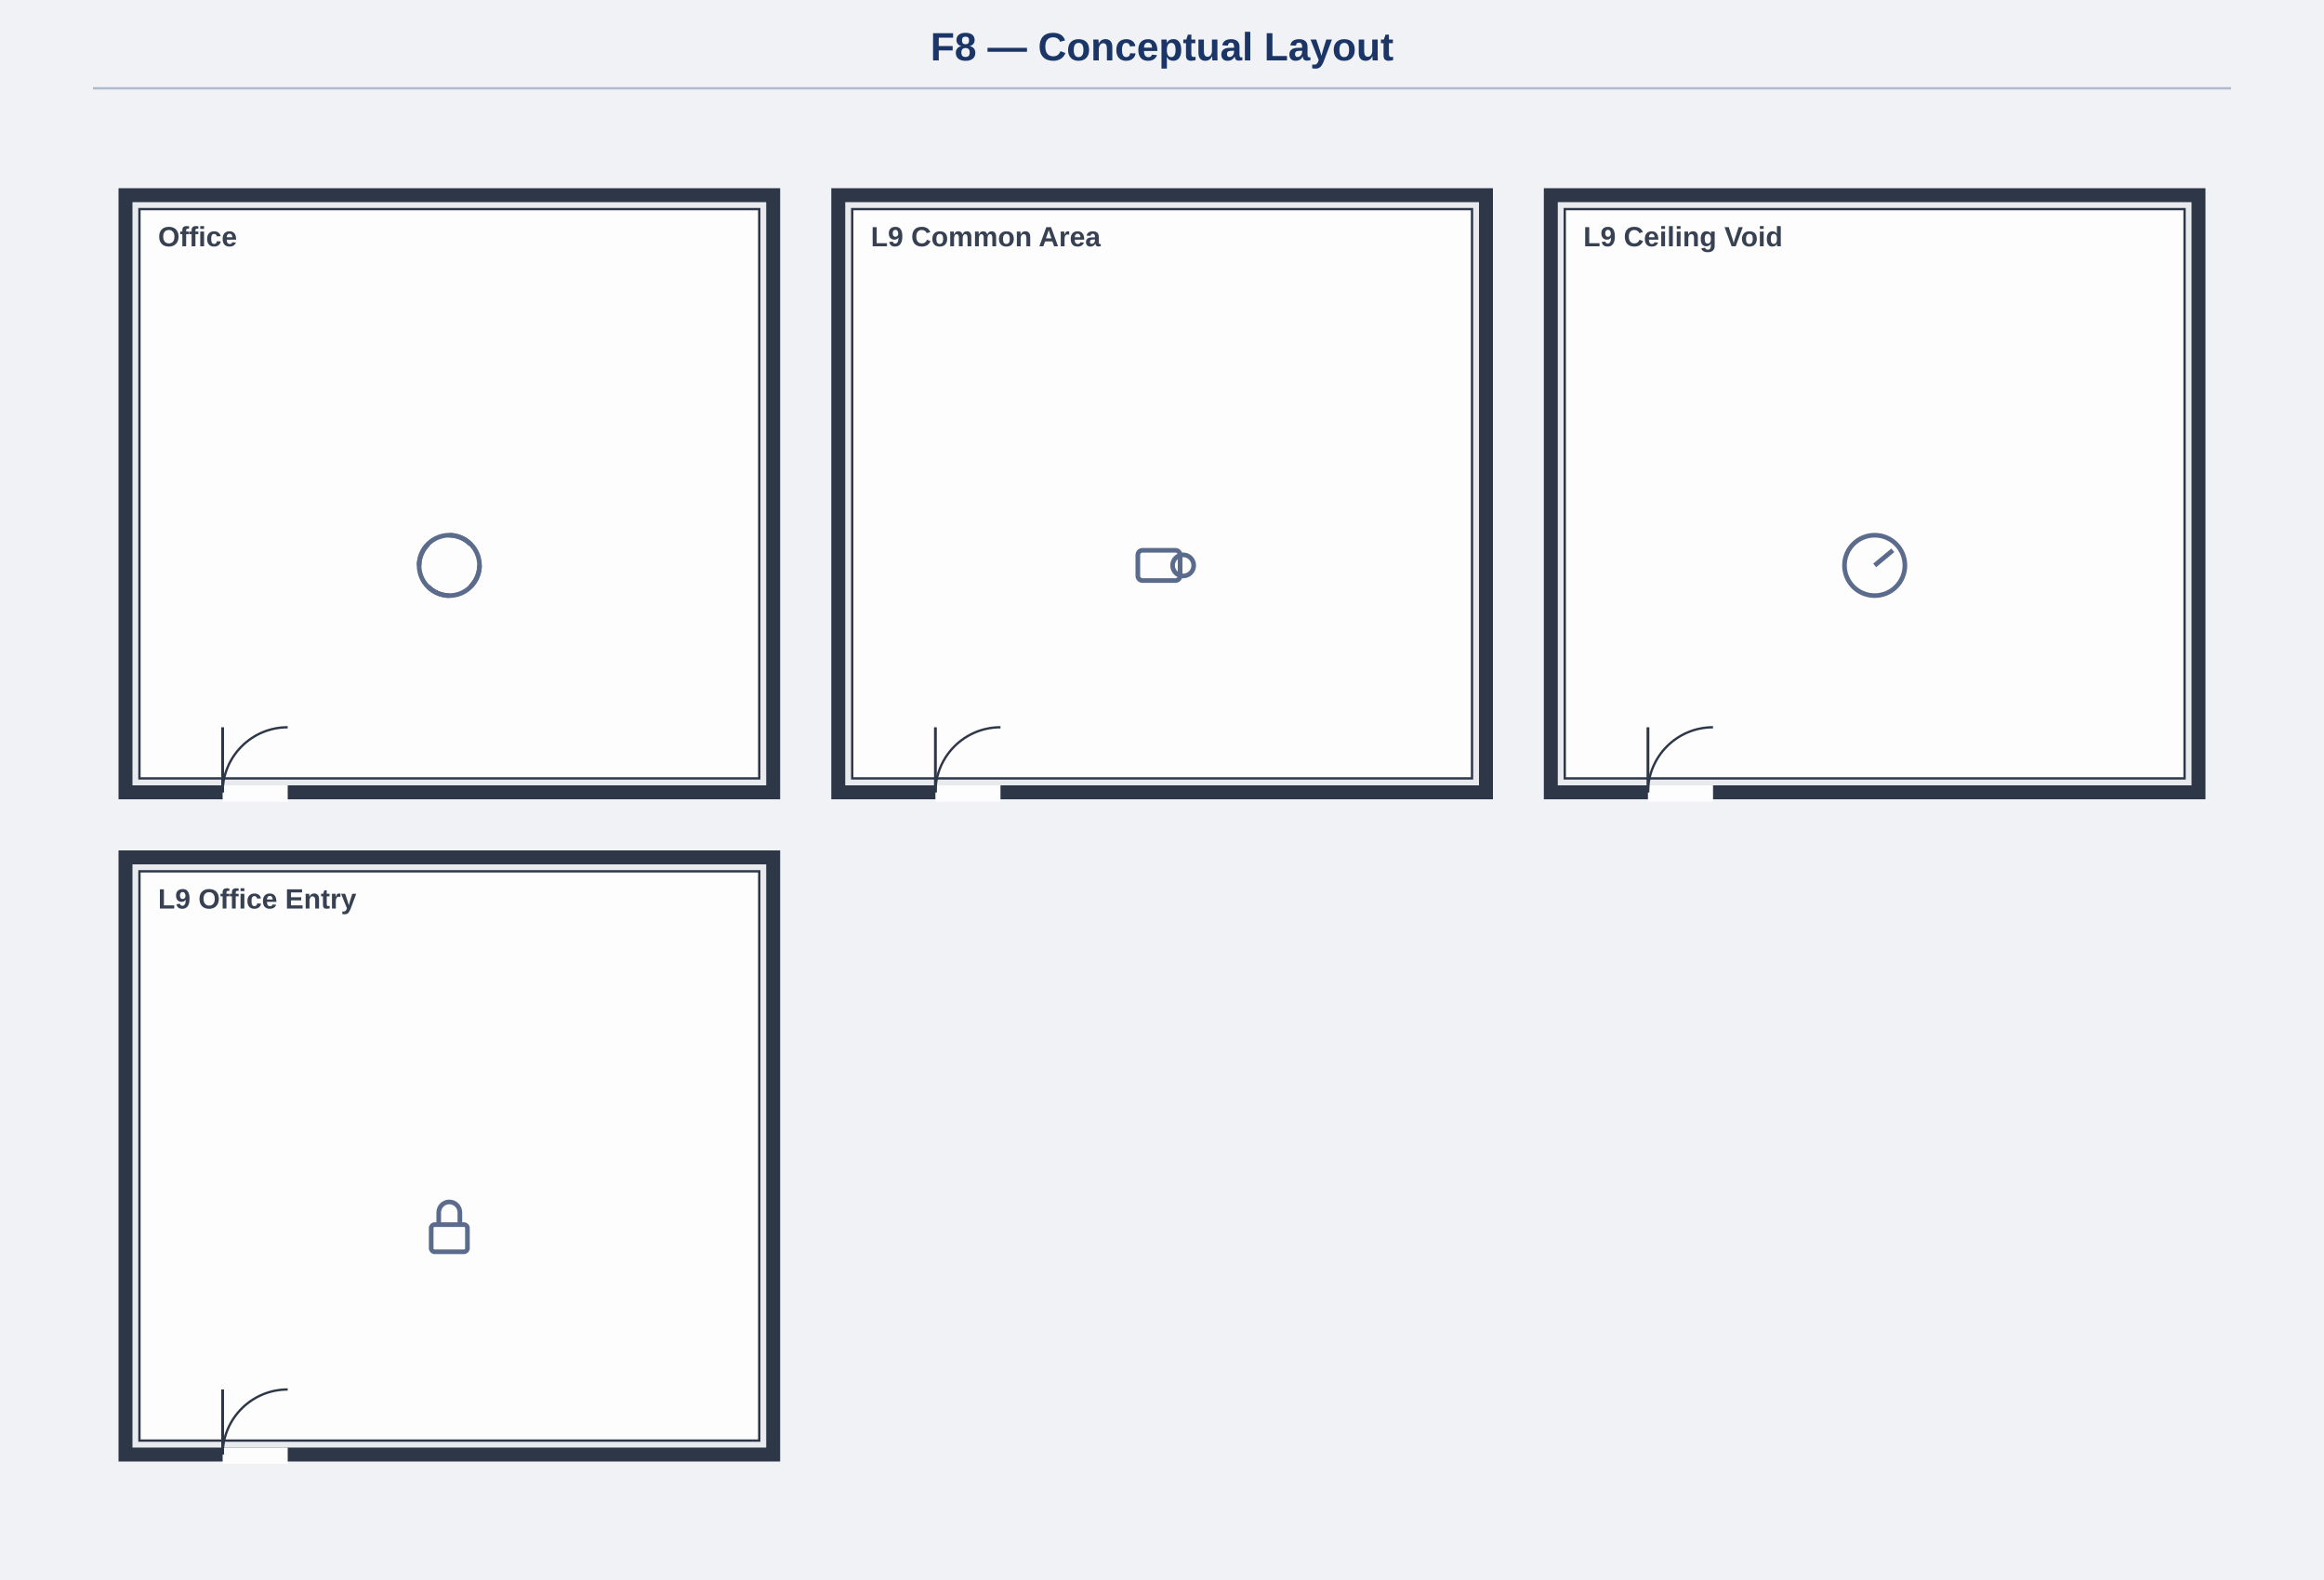
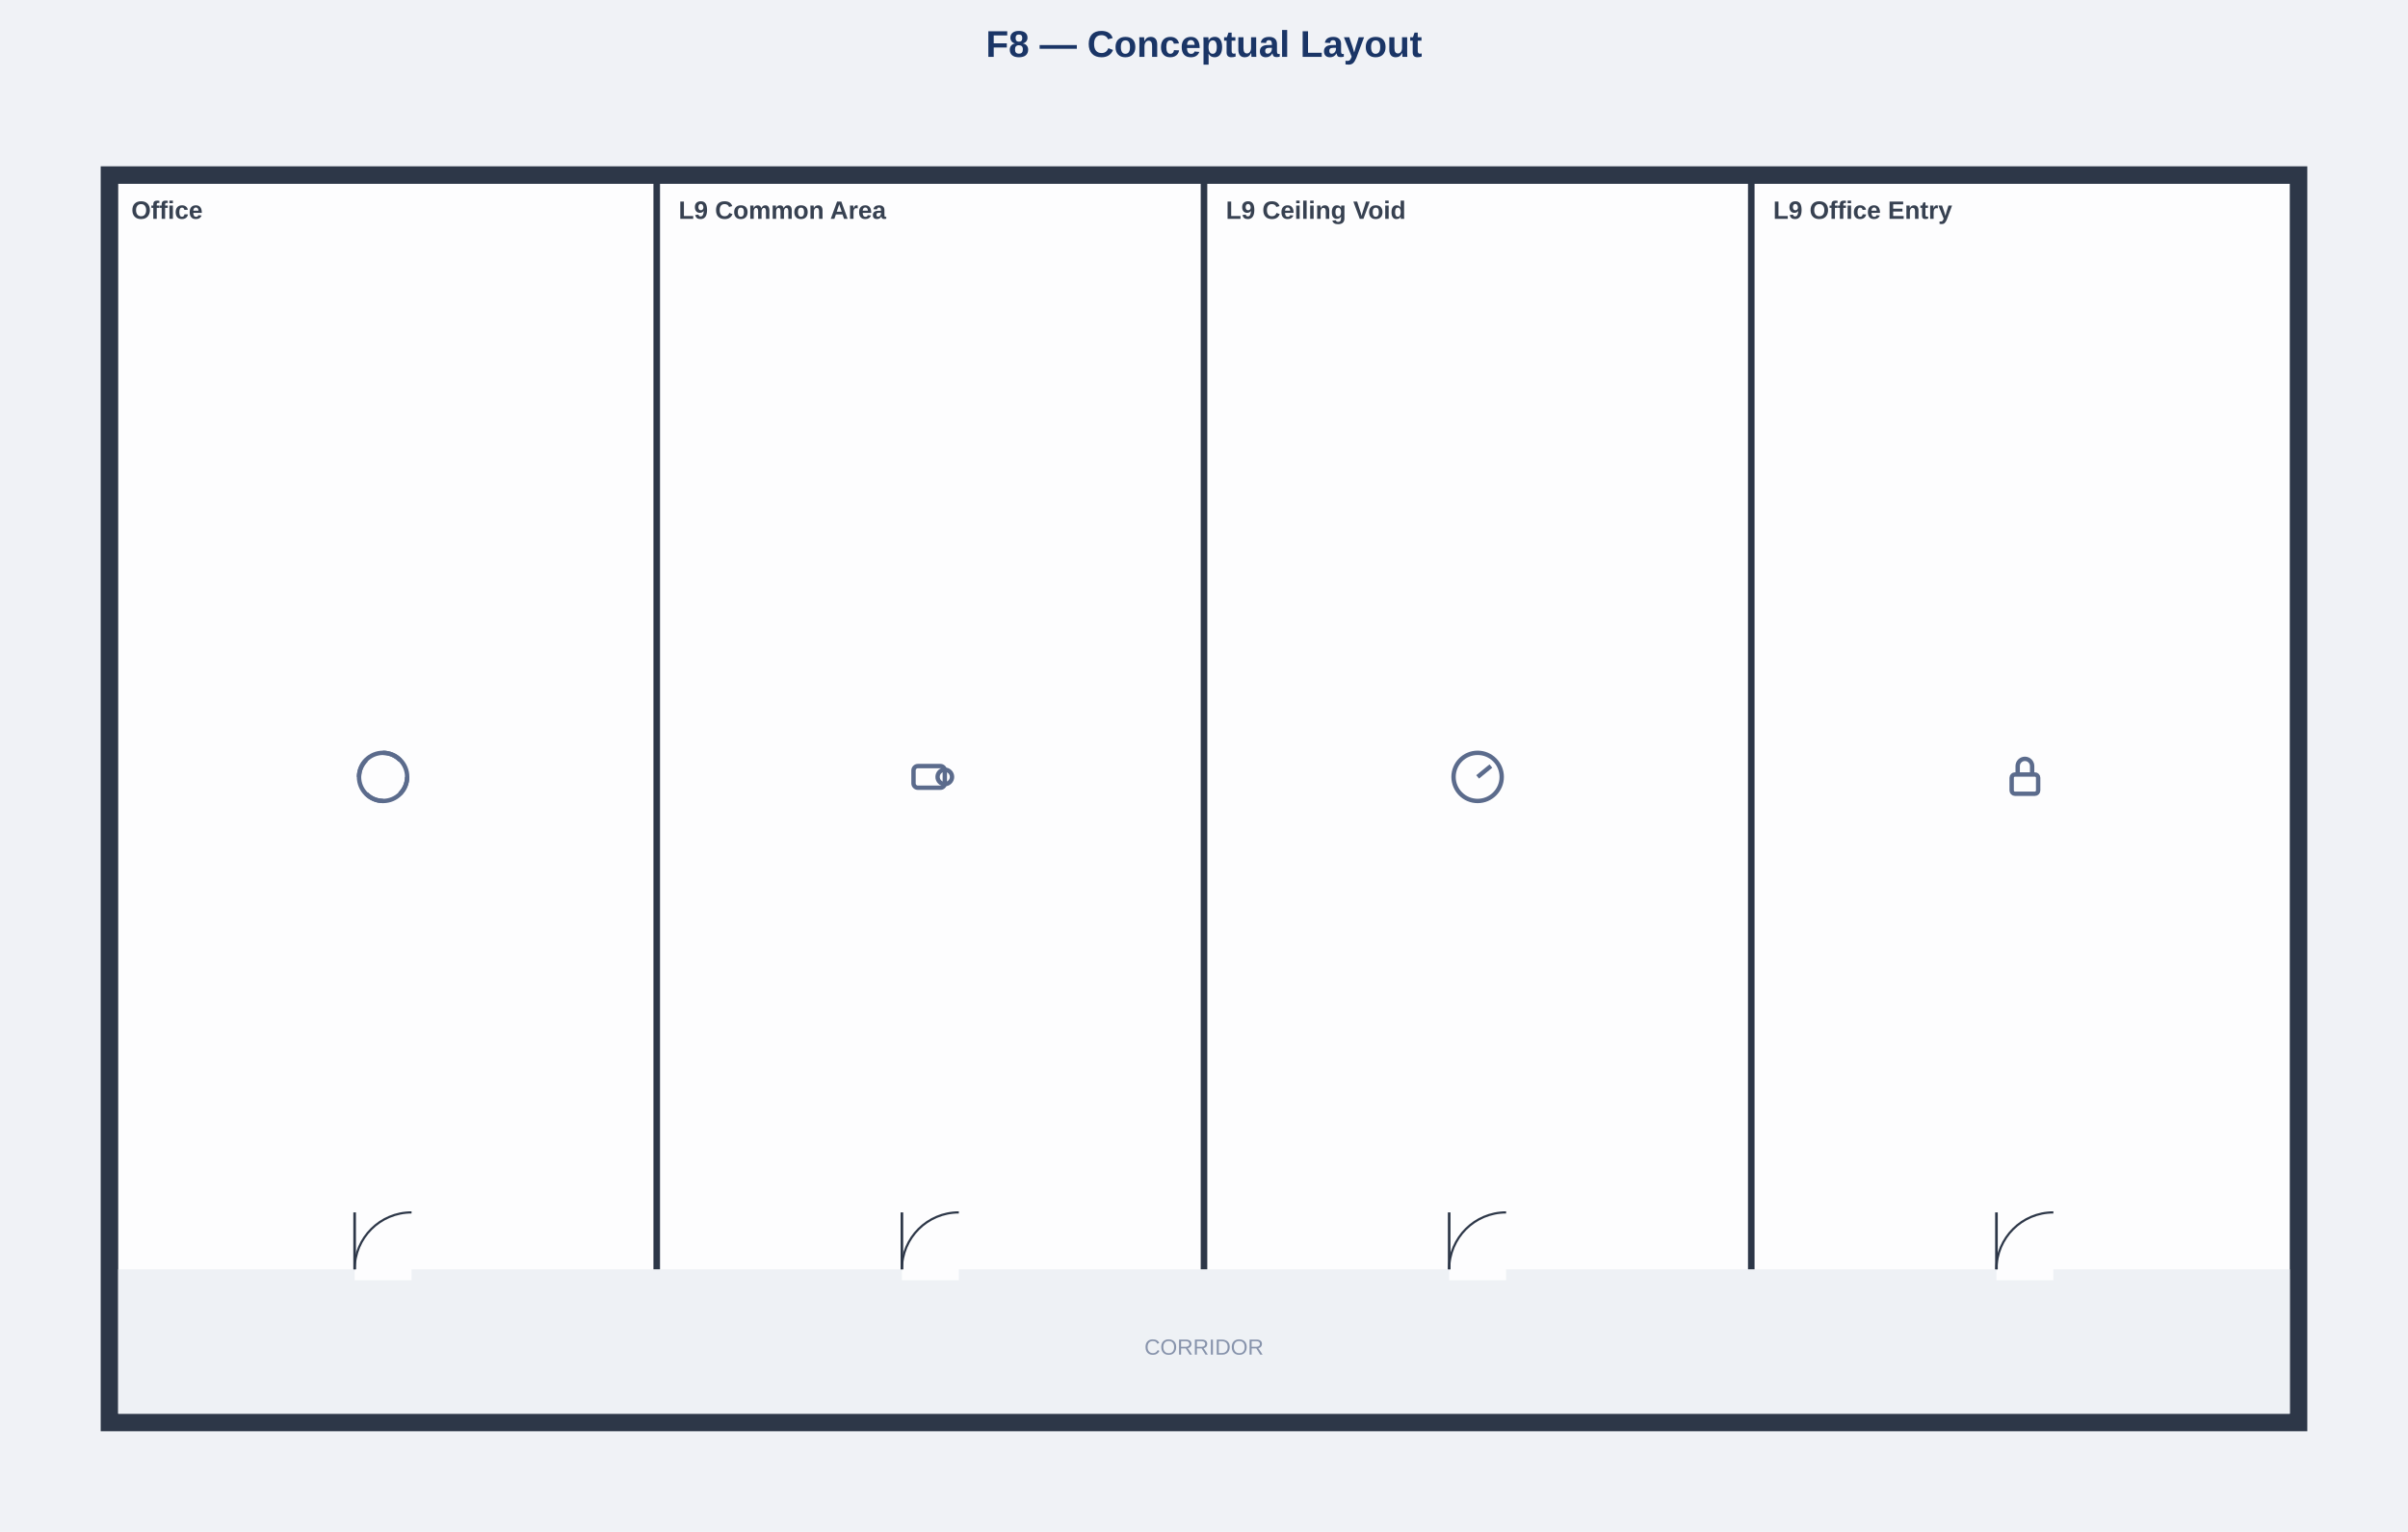
- <svg xmlns="http://www.w3.org/2000/svg" width="1000" height="680" viewBox="0 0 1000 680" font-family="Arial, sans-serif">
-   <rect x="0" y="0" width="1000" height="680" fill="#F0F2F6" />
-   <text x="500.0" y="26" text-anchor="middle" font-size="17" font-weight="bold" fill="#1A3566">F8 — Conceptual Layout</text>
-   <line x1="40" y1="38" x2="960" y2="38" stroke="#1A3566" stroke-width="1" opacity="0.3" />
-   <rect x="54.0" y="84.0" width="278.7" height="257.0" fill="#E8EAED" stroke="#2D3748" stroke-width="6" />
-   <rect x="60.0" y="90.0" width="266.7" height="245.0" fill="#FDFDFE" stroke="#2D3748" stroke-width="1" />
-   <rect x="95.8" y="338.0" width="28.0" height="7" fill="#FDFDFE" />
-   <path d="M95.8,341.0 A28.0,28.0 0 0 1 123.8,313.0" fill="none" stroke="#2D3748" stroke-width="1" />
-   <line x1="95.8" y1="341.0" x2="95.8" y2="313.0" stroke="#2D3748" stroke-width="1.2" />
-   <text x="68.0" y="106.0" font-size="12" font-weight="700" fill="#374151">Office</text>
-   <circle cx="193.333" cy="243.34" r="13" fill="none" stroke="#5B6B8C" stroke-width="2" />
-   <path d="M193.333,230.34 A13,13 0 0 1 202.433,234.24" stroke="#5B6B8C" stroke-width="2" fill="none" />
-   <path d="M206.333,243.34 A13,13 0 0 1 202.433,252.44" stroke="#5B6B8C" stroke-width="2" fill="none" />
-   <path d="M193.333,256.34 A13,13 0 0 1 184.233,252.44" stroke="#5B6B8C" stroke-width="2" fill="none" />
-   <path d="M180.333,243.34 A13,13 0 0 1 184.233,234.24" stroke="#5B6B8C" stroke-width="2" fill="none" />
-   <rect x="360.7" y="84.0" width="278.7" height="257.0" fill="#E8EAED" stroke="#2D3748" stroke-width="6" />
-   <rect x="366.7" y="90.0" width="266.7" height="245.0" fill="#FDFDFE" stroke="#2D3748" stroke-width="1" />
-   <rect x="402.5" y="338.0" width="28.0" height="7" fill="#FDFDFE" />
-   <path d="M402.5,341.0 A28.0,28.0 0 0 1 430.5,313.0" fill="none" stroke="#2D3748" stroke-width="1" />
-   <line x1="402.5" y1="341.0" x2="402.5" y2="313.0" stroke="#2D3748" stroke-width="1.2" />
-   <text x="374.7" y="106.0" font-size="12" font-weight="700" fill="#374151">L9 Common Area</text>
-   <rect x="489.6" y="236.84" width="18.2" height="13" rx="2" fill="none" stroke="#5B6B8C" stroke-width="2" />
-   <circle cx="509.1" cy="243.34" r="4.55" fill="none" stroke="#5B6B8C" stroke-width="2" />
-   <rect x="667.3" y="84.0" width="278.7" height="257.0" fill="#E8EAED" stroke="#2D3748" stroke-width="6" />
-   <rect x="673.3" y="90.0" width="266.7" height="245.0" fill="#FDFDFE" stroke="#2D3748" stroke-width="1" />
-   <rect x="709.1" y="338.0" width="28.0" height="7" fill="#FDFDFE" />
-   <path d="M709.1,341.0 A28.0,28.0 0 0 1 737.1,313.0" fill="none" stroke="#2D3748" stroke-width="1" />
-   <line x1="709.1" y1="341.0" x2="709.1" y2="313.0" stroke="#2D3748" stroke-width="1.2" />
-   <text x="681.3" y="106.0" font-size="12" font-weight="700" fill="#374151">L9 Ceiling Void</text>
-   <circle cx="806.667" cy="243.34" r="13" fill="none" stroke="#5B6B8C" stroke-width="2" />
-   <path d="M806.667,243.34 L814.467,236.84" stroke="#5B6B8C" stroke-width="2" />
-   <rect x="54.0" y="369.0" width="278.7" height="257.0" fill="#E8EAED" stroke="#2D3748" stroke-width="6" />
-   <rect x="60.0" y="375.0" width="266.7" height="245.0" fill="#FDFDFE" stroke="#2D3748" stroke-width="1" />
-   <rect x="95.8" y="623.0" width="28.0" height="7" fill="#FDFDFE" />
-   <path d="M95.8,626.0 A28.0,28.0 0 0 1 123.8,598.0" fill="none" stroke="#2D3748" stroke-width="1" />
-   <line x1="95.8" y1="626.0" x2="95.8" y2="598.0" stroke="#2D3748" stroke-width="1.2" />
-   <text x="68.0" y="391.0" font-size="12" font-weight="700" fill="#374151">L9 Office Entry</text>
-   <rect x="185.533" y="527.04" width="15.6" height="11.7" rx="1.5" fill="none" stroke="#5B6B8C" stroke-width="2" />
-   <path d="M188.783,527.04 L188.783,521.84 A4.55,4.55 0 0 1 197.883,521.84 L197.883,527.04" fill="none" stroke="#5B6B8C" stroke-width="2" />
+ <svg xmlns="http://www.w3.org/2000/svg" width="1100" height="700" viewBox="0 0 1100 700" font-family="Arial, sans-serif">
+   <rect x="0" y="0" width="1100" height="700" fill="#F0F2F6" />
+   <text x="550.0" y="26" text-anchor="middle" font-size="17" font-weight="bold" fill="#1A3566">F8 — Conceptual Layout</text>
+   <rect x="50" y="80" width="1000" height="570" fill="#FDFDFE" stroke="#2D3748" stroke-width="8" />
+   <rect x="54.0" y="580" width="992" height="66.0" fill="#EEF1F5" />
+   <text x="550.0" y="619.0" text-anchor="middle" font-size="10" fill="#5B6B8C" opacity="0.7">CORRIDOR</text>
+   <text x="60.0" y="100" font-size="11.5" font-weight="700" fill="#374151">Office</text>
+   <circle cx="175.0" cy="355.0" r="11" fill="none" stroke="#5B6B8C" stroke-width="2" />
+   <path d="M175.0,344.0 A11,11 0 0 1 182.7,347.3" stroke="#5B6B8C" stroke-width="2" fill="none" />
+   <path d="M186.0,355.0 A11,11 0 0 1 182.7,362.7" stroke="#5B6B8C" stroke-width="2" fill="none" />
+   <path d="M175.0,366.0 A11,11 0 0 1 167.3,362.7" stroke="#5B6B8C" stroke-width="2" fill="none" />
+   <path d="M164.0,355.0 A11,11 0 0 1 167.3,347.3" stroke="#5B6B8C" stroke-width="2" fill="none" />
+   <rect x="162.0" y="577.0" width="26.0" height="8" fill="#FDFDFE" />
+   <path d="M162.0,580.0 A26.0,26.0 0 0 1 188.0,554.0" fill="none" stroke="#2D3748" stroke-width="1" />
+   <line x1="162.0" y1="580.0" x2="162.0" y2="554.0" stroke="#2D3748" stroke-width="1.2" />
+   <line x1="300.0" y1="80" x2="300.0" y2="580" stroke="#2D3748" stroke-width="3" />
+   <text x="310.0" y="100" font-size="11.5" font-weight="700" fill="#374151">L9 Common Area</text>
+   <rect x="417.3" y="350.05" width="14.3" height="9.9" rx="2" fill="none" stroke="#5B6B8C" stroke-width="2" />
+   <circle cx="431.6" cy="355.0" r="3.3" fill="none" stroke="#5B6B8C" stroke-width="2" />
+   <rect x="412.0" y="577.0" width="26.0" height="8" fill="#FDFDFE" />
+   <path d="M412.0,580.0 A26.0,26.0 0 0 1 438.0,554.0" fill="none" stroke="#2D3748" stroke-width="1" />
+   <line x1="412.0" y1="580.0" x2="412.0" y2="554.0" stroke="#2D3748" stroke-width="1.2" />
+   <line x1="550.0" y1="80" x2="550.0" y2="580" stroke="#2D3748" stroke-width="3" />
+   <text x="560.0" y="100" font-size="11.5" font-weight="700" fill="#374151">L9 Ceiling Void</text>
+   <circle cx="675.0" cy="355.0" r="11" fill="none" stroke="#5B6B8C" stroke-width="2" />
+   <path d="M675.0,355.0 L681.05,350.05" stroke="#5B6B8C" stroke-width="2" />
+   <rect x="662.0" y="577.0" width="26.0" height="8" fill="#FDFDFE" />
+   <path d="M662.0,580.0 A26.0,26.0 0 0 1 688.0,554.0" fill="none" stroke="#2D3748" stroke-width="1" />
+   <line x1="662.0" y1="580.0" x2="662.0" y2="554.0" stroke="#2D3748" stroke-width="1.2" />
+   <line x1="800.0" y1="80" x2="800.0" y2="580" stroke="#2D3748" stroke-width="3" />
+   <text x="810.0" y="100" font-size="11.5" font-weight="700" fill="#374151">L9 Office Entry</text>
+   <rect x="918.95" y="353.9" width="12.1" height="8.8" rx="1.5" fill="none" stroke="#5B6B8C" stroke-width="2" />
+   <path d="M921.7,353.9 L921.7,350.05 A3.3,3.3 0 0 1 928.3,350.05 L928.3,353.9" fill="none" stroke="#5B6B8C" stroke-width="2" />
+   <rect x="912.0" y="577.0" width="26.0" height="8" fill="#FDFDFE" />
+   <path d="M912.0,580.0 A26.0,26.0 0 0 1 938.0,554.0" fill="none" stroke="#2D3748" stroke-width="1" />
+   <line x1="912.0" y1="580.0" x2="912.0" y2="554.0" stroke="#2D3748" stroke-width="1.2" />
</svg>
